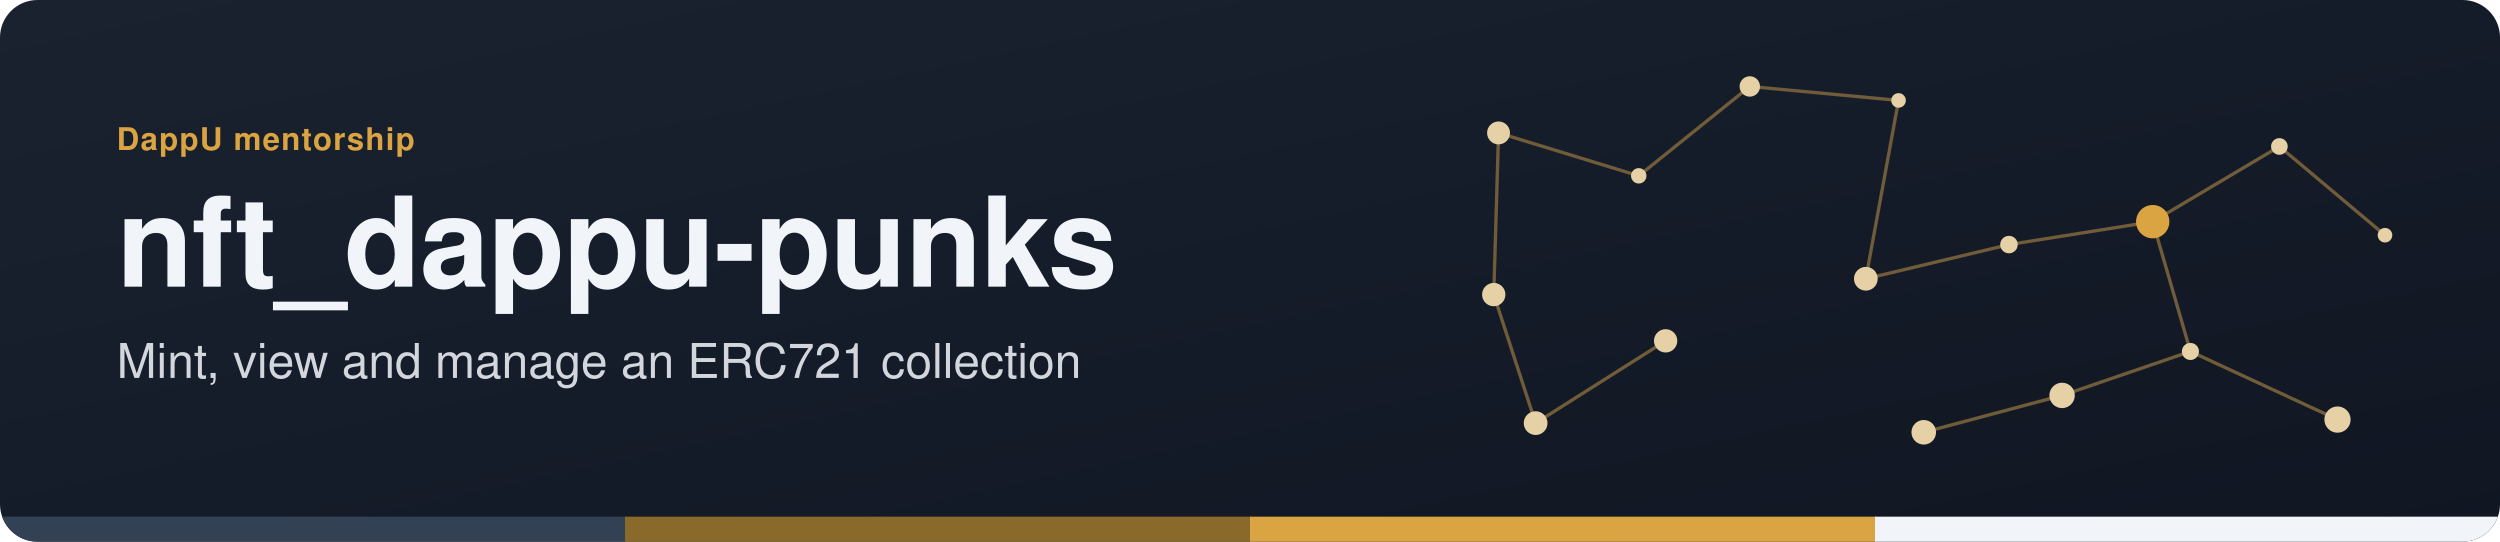
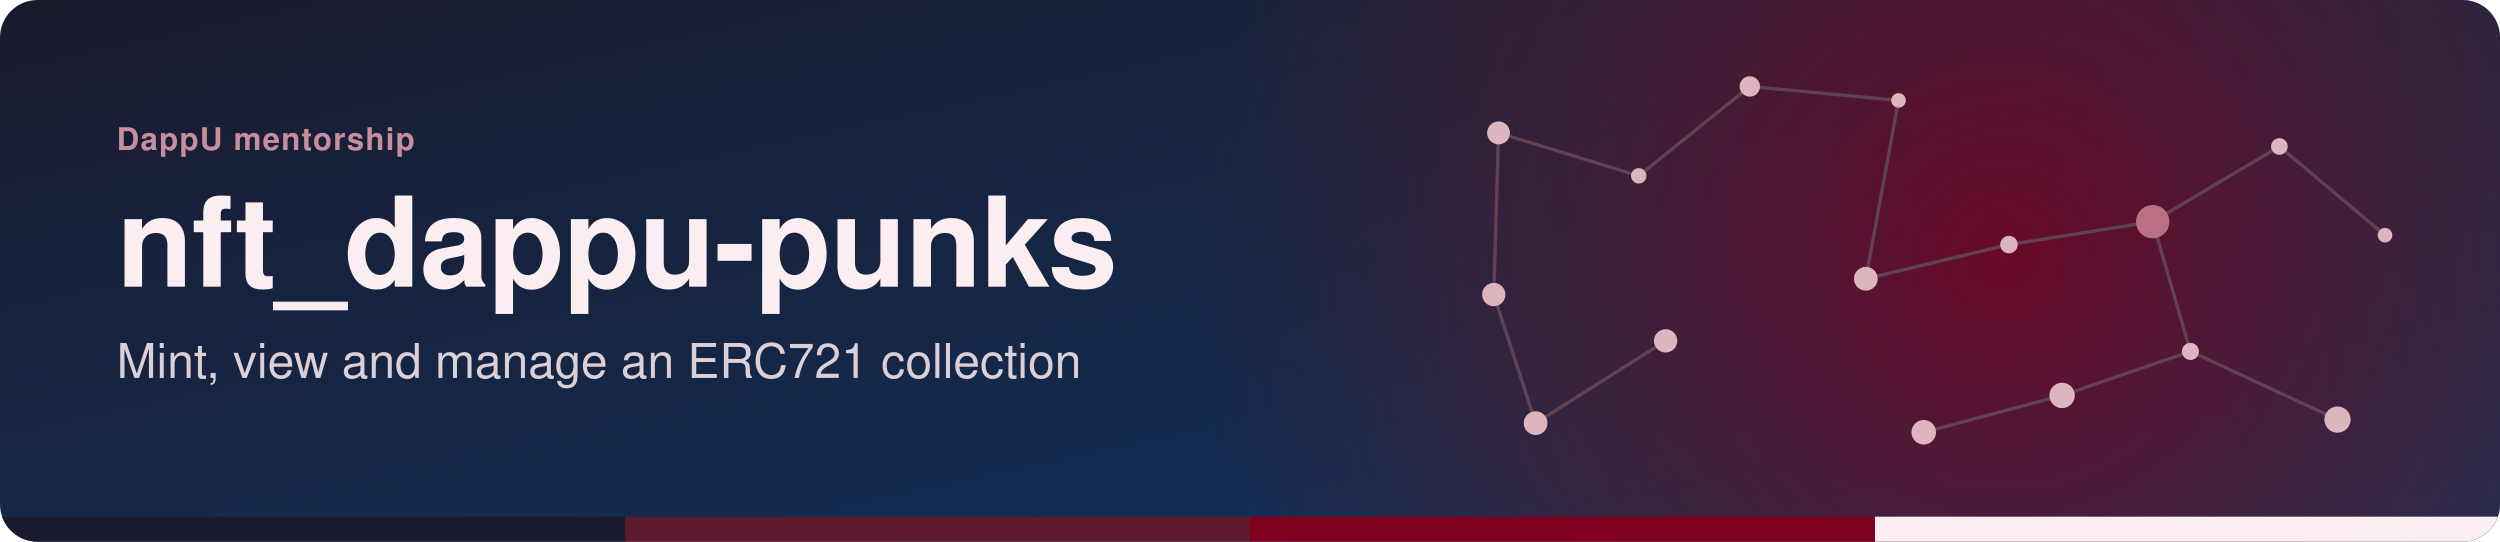
<svg xmlns="http://www.w3.org/2000/svg" width="1200" height="260" viewBox="0 0 1200 260" role="img" aria-labelledby="t d">
  <style>
    /* Motion only for readers who have not asked for less. Outside this block everything is in its finished state. */
    @media (prefers-reduced-motion: no-preference) {
      .draw { stroke-dasharray: 100; animation: draw 2.6s cubic-bezier(.4,0,.2,1) both; }
      .arrive { animation: arrive .5s ease-out both; }
      .breathe { transform-box: fill-box; transform-origin: center; animation: breathe 8s steps(48) 3s infinite; }
      .halo { transform-box: fill-box; transform-origin: center; animation: halo 5s steps(60) 3.6s infinite; }
    }
    @keyframes draw { from { stroke-dashoffset: 100 } to { stroke-dashoffset: 0 } }
    @keyframes arrive { from { opacity: 0 } to { opacity: 1 } }
    @keyframes breathe { 0%, 100% { transform: scale(1) } 50% { transform: scale(1.07) } }
    @keyframes halo { 0% { opacity: .55; transform: scale(1) } 70%, 100% { opacity: 0; transform: scale(2.1) } }
    .halo { opacity: 0 }
  </style>
  <defs>
    <linearGradient id="ground" x1="0" y1="0" x2="1" y2="1">
-       <stop offset="0" stop-color="#1a2230" />
-       <stop offset="1" stop-color="#101622" />
+       <stop offset="0" stop-color="#1a1a2e" />
+       <stop offset="1" stop-color="#0f3460" />
    </linearGradient>
    <linearGradient id="line" gradientUnits="userSpaceOnUse" x1="668" y1="0" x2="1160" y2="0">
-       <stop offset="0.00" stop-color="#8a6a2a" />
-       <stop offset="0.50" stop-color="#d9a441" />
-       <stop offset="1.00" stop-color="#e6d1a6" />
+       <stop offset="0.00" stop-color="#804c5a" />
+       <stop offset="0.50" stop-color="#b87082" />
+       <stop offset="1.00" stop-color="#ddb5bf" />
    </linearGradient>
    <linearGradient id="fade" gradientUnits="userSpaceOnUse" x1="620" y1="0" x2="1200" y2="0">
-       <stop offset="0" stop-color="#d9a441" stop-opacity="0" />
-       <stop offset=".35" stop-color="#d9a441" />
-       <stop offset="1" stop-color="#e6d1a6" />
+       <stop offset="0" stop-color="#b87082" stop-opacity="0" />
+       <stop offset=".35" stop-color="#b87082" />
+       <stop offset="1" stop-color="#ddb5bf" />
    </linearGradient>
    <clipPath id="card">
      <rect width="1200" height="260" rx="18" />
    </clipPath>
+     <radialGradient id="ember" gradientUnits="userSpaceOnUse" cx="962" cy="124" r="390">
+       <stop offset="0" stop-color="#800020" stop-opacity=".8" />
+       <stop offset=".6" stop-color="#5c1a2b" stop-opacity=".45" />
+       <stop offset="1" stop-color="#5c1a2b" stop-opacity="0" />
+     </radialGradient>
  </defs>
  <g clip-path="url(#card)">
    <rect width="1200" height="260" fill="url(#ground)" />
-     <circle class="halo" cx="1033.3" cy="106.4" r="13" fill="none" stroke="#e6d1a6" stroke-width="2" />
-     <path class="draw" pathLength="100" d="M1033.3 106.4L1051.4 168.7" fill="none" stroke="#705c38" stroke-width="1.6" stroke-linecap="round" stroke-linejoin="round" style="animation-delay:0.30s" />
-     <path class="draw" pathLength="100" d="M1051.4 168.7L989.8 189.8" fill="none" stroke="#705c38" stroke-width="1.6" stroke-linecap="round" stroke-linejoin="round" style="animation-delay:0.52s" />
-     <path class="draw" pathLength="100" d="M989.8 189.8L923.4 207.5" fill="none" stroke="#705c38" stroke-width="1.6" stroke-linecap="round" stroke-linejoin="round" style="animation-delay:0.74s" />
-     <path class="draw" pathLength="100" d="M1033.3 106.4L964.3 117.4" fill="none" stroke="#705c38" stroke-width="1.6" stroke-linecap="round" stroke-linejoin="round" style="animation-delay:0.96s" />
-     <path class="draw" pathLength="100" d="M964.3 117.4L895.6 133.8" fill="none" stroke="#705c38" stroke-width="1.6" stroke-linecap="round" stroke-linejoin="round" style="animation-delay:1.18s" />
-     <path class="draw" pathLength="100" d="M1033.3 106.4L1094.1 70.3" fill="none" stroke="#705c38" stroke-width="1.6" stroke-linecap="round" stroke-linejoin="round" style="animation-delay:1.40s" />
-     <path class="draw" pathLength="100" d="M1094.1 70.3L1144.8 112.9" fill="none" stroke="#705c38" stroke-width="1.6" stroke-linecap="round" stroke-linejoin="round" style="animation-delay:1.62s" />
-     <path class="draw" pathLength="100" d="M1051.4 168.7L1122.0 201.4" fill="none" stroke="#705c38" stroke-width="1.6" stroke-linecap="round" stroke-linejoin="round" style="animation-delay:1.84s" />
-     <path class="draw" pathLength="100" d="M895.6 133.8L911.3 48.2" fill="none" stroke="#705c38" stroke-width="1.6" stroke-linecap="round" stroke-linejoin="round" style="animation-delay:2.06s" />
-     <path class="draw" pathLength="100" d="M911.3 48.2L839.9 41.5" fill="none" stroke="#705c38" stroke-width="1.6" stroke-linecap="round" stroke-linejoin="round" style="animation-delay:2.28s" />
-     <path class="draw" pathLength="100" d="M839.9 41.5L786.6 84.4" fill="none" stroke="#705c38" stroke-width="1.6" stroke-linecap="round" stroke-linejoin="round" style="animation-delay:2.50s" />
-     <path class="draw" pathLength="100" d="M786.6 84.4L719.3 63.8" fill="none" stroke="#705c38" stroke-width="1.6" stroke-linecap="round" stroke-linejoin="round" style="animation-delay:2.72s" />
-     <path class="draw" pathLength="100" d="M719.3 63.8L717.0 141.4" fill="none" stroke="#705c38" stroke-width="1.6" stroke-linecap="round" stroke-linejoin="round" style="animation-delay:2.94s" />
-     <path class="draw" pathLength="100" d="M717.0 141.4L737.1 203.1" fill="none" stroke="#705c38" stroke-width="1.6" stroke-linecap="round" stroke-linejoin="round" style="animation-delay:3.16s" />
-     <path class="draw" pathLength="100" d="M737.1 203.1L799.5 163.6" fill="none" stroke="#705c38" stroke-width="1.6" stroke-linecap="round" stroke-linejoin="round" style="animation-delay:3.38s" />
-     <circle class="arrive" style="animation-delay:0.15s" cx="1033.3" cy="106.4" r="8.0" fill="#d9a441" />
-     <circle class="arrive" style="animation-delay:0.39s" cx="911.3" cy="48.2" r="3.5" fill="#e6d1a6" />
-     <circle class="arrive" style="animation-delay:0.63s" cx="717.0" cy="141.4" r="5.6" fill="#e6d1a6" />
-     <circle class="arrive" style="animation-delay:0.87s" cx="719.3" cy="63.8" r="5.5" fill="#e6d1a6" />
-     <circle class="arrive" style="animation-delay:1.11s" cx="895.6" cy="133.8" r="5.7" fill="#e6d1a6" />
-     <circle class="arrive" style="animation-delay:1.35s" cx="799.5" cy="163.6" r="5.6" fill="#e6d1a6" />
-     <circle class="arrive" style="animation-delay:1.59s" cx="964.3" cy="117.4" r="4.2" fill="#e6d1a6" />
-     <circle class="arrive" style="animation-delay:1.83s" cx="989.8" cy="189.8" r="6.1" fill="#e6d1a6" />
-     <circle class="arrive" style="animation-delay:2.07s" cx="1122.0" cy="201.4" r="6.3" fill="#e6d1a6" />
-     <circle class="arrive" style="animation-delay:2.31s" cx="1094.1" cy="70.3" r="4.0" fill="#e6d1a6" />
-     <circle class="arrive" style="animation-delay:2.55s" cx="737.1" cy="203.1" r="5.7" fill="#e6d1a6" />
-     <circle class="arrive" style="animation-delay:2.79s" cx="1051.4" cy="168.7" r="4.1" fill="#e6d1a6" />
-     <circle class="arrive" style="animation-delay:3.03s" cx="839.9" cy="41.5" r="4.9" fill="#e6d1a6" />
-     <circle class="arrive" style="animation-delay:3.27s" cx="923.4" cy="207.5" r="5.9" fill="#e6d1a6" />
-     <circle class="arrive" style="animation-delay:3.51s" cx="1144.8" cy="112.9" r="3.5" fill="#e6d1a6" />
-     <circle class="arrive" style="animation-delay:3.75s" cx="786.6" cy="84.4" r="3.7" fill="#e6d1a6" />
-     <rect x="0.0" y="248" width="300.5" height="12" fill="#334155" />
-     <rect x="300.0" y="248" width="300.5" height="12" fill="#8a6a2a" />
-     <rect x="600.0" y="248" width="300.5" height="12" fill="#d9a441" />
-     <rect x="900.0" y="248" width="300.5" height="12" fill="#f1f5f9" />
+     <rect width="1200" height="260" fill="url(#ember)" />
+     <circle class="halo" cx="1033.3" cy="106.4" r="13" fill="none" stroke="#ddb5bf" stroke-width="2" />
+     <path class="draw" pathLength="100" d="M1033.3 106.4L1051.4 168.7" fill="none" stroke="#614154" stroke-width="1.6" stroke-linecap="round" stroke-linejoin="round" style="animation-delay:0.30s" />
+     <path class="draw" pathLength="100" d="M1051.4 168.7L989.8 189.8" fill="none" stroke="#614154" stroke-width="1.6" stroke-linecap="round" stroke-linejoin="round" style="animation-delay:0.52s" />
+     <path class="draw" pathLength="100" d="M989.8 189.8L923.4 207.5" fill="none" stroke="#614154" stroke-width="1.6" stroke-linecap="round" stroke-linejoin="round" style="animation-delay:0.74s" />
+     <path class="draw" pathLength="100" d="M1033.3 106.4L964.3 117.4" fill="none" stroke="#614154" stroke-width="1.6" stroke-linecap="round" stroke-linejoin="round" style="animation-delay:0.96s" />
+     <path class="draw" pathLength="100" d="M964.3 117.4L895.6 133.8" fill="none" stroke="#614154" stroke-width="1.6" stroke-linecap="round" stroke-linejoin="round" style="animation-delay:1.18s" />
+     <path class="draw" pathLength="100" d="M1033.3 106.4L1094.1 70.3" fill="none" stroke="#614154" stroke-width="1.6" stroke-linecap="round" stroke-linejoin="round" style="animation-delay:1.40s" />
+     <path class="draw" pathLength="100" d="M1094.1 70.3L1144.8 112.9" fill="none" stroke="#614154" stroke-width="1.6" stroke-linecap="round" stroke-linejoin="round" style="animation-delay:1.62s" />
+     <path class="draw" pathLength="100" d="M1051.4 168.7L1122.0 201.4" fill="none" stroke="#614154" stroke-width="1.6" stroke-linecap="round" stroke-linejoin="round" style="animation-delay:1.84s" />
+     <path class="draw" pathLength="100" d="M895.6 133.8L911.3 48.2" fill="none" stroke="#614154" stroke-width="1.6" stroke-linecap="round" stroke-linejoin="round" style="animation-delay:2.06s" />
+     <path class="draw" pathLength="100" d="M911.3 48.2L839.9 41.5" fill="none" stroke="#614154" stroke-width="1.6" stroke-linecap="round" stroke-linejoin="round" style="animation-delay:2.28s" />
+     <path class="draw" pathLength="100" d="M839.9 41.5L786.6 84.4" fill="none" stroke="#614154" stroke-width="1.6" stroke-linecap="round" stroke-linejoin="round" style="animation-delay:2.50s" />
+     <path class="draw" pathLength="100" d="M786.6 84.4L719.3 63.8" fill="none" stroke="#614154" stroke-width="1.6" stroke-linecap="round" stroke-linejoin="round" style="animation-delay:2.72s" />
+     <path class="draw" pathLength="100" d="M719.3 63.8L717.0 141.4" fill="none" stroke="#614154" stroke-width="1.6" stroke-linecap="round" stroke-linejoin="round" style="animation-delay:2.94s" />
+     <path class="draw" pathLength="100" d="M717.0 141.4L737.1 203.1" fill="none" stroke="#614154" stroke-width="1.6" stroke-linecap="round" stroke-linejoin="round" style="animation-delay:3.16s" />
+     <path class="draw" pathLength="100" d="M737.1 203.1L799.5 163.6" fill="none" stroke="#614154" stroke-width="1.6" stroke-linecap="round" stroke-linejoin="round" style="animation-delay:3.38s" />
+     <circle class="arrive" style="animation-delay:0.15s" cx="1033.3" cy="106.4" r="8.0" fill="#b87082" />
+     <circle class="arrive" style="animation-delay:0.39s" cx="911.3" cy="48.2" r="3.5" fill="#ddb5bf" />
+     <circle class="arrive" style="animation-delay:0.63s" cx="717.0" cy="141.4" r="5.6" fill="#ddb5bf" />
+     <circle class="arrive" style="animation-delay:0.87s" cx="719.3" cy="63.8" r="5.5" fill="#ddb5bf" />
+     <circle class="arrive" style="animation-delay:1.11s" cx="895.6" cy="133.8" r="5.7" fill="#ddb5bf" />
+     <circle class="arrive" style="animation-delay:1.35s" cx="799.5" cy="163.6" r="5.6" fill="#ddb5bf" />
+     <circle class="arrive" style="animation-delay:1.59s" cx="964.3" cy="117.4" r="4.2" fill="#ddb5bf" />
+     <circle class="arrive" style="animation-delay:1.83s" cx="989.8" cy="189.8" r="6.1" fill="#ddb5bf" />
+     <circle class="arrive" style="animation-delay:2.07s" cx="1122.0" cy="201.4" r="6.3" fill="#ddb5bf" />
+     <circle class="arrive" style="animation-delay:2.31s" cx="1094.1" cy="70.3" r="4.0" fill="#ddb5bf" />
+     <circle class="arrive" style="animation-delay:2.55s" cx="737.1" cy="203.1" r="5.7" fill="#ddb5bf" />
+     <circle class="arrive" style="animation-delay:2.79s" cx="1051.4" cy="168.7" r="4.1" fill="#ddb5bf" />
+     <circle class="arrive" style="animation-delay:3.03s" cx="839.9" cy="41.5" r="4.9" fill="#ddb5bf" />
+     <circle class="arrive" style="animation-delay:3.27s" cx="923.4" cy="207.5" r="5.9" fill="#ddb5bf" />
+     <circle class="arrive" style="animation-delay:3.51s" cx="1144.8" cy="112.9" r="3.5" fill="#ddb5bf" />
+     <circle class="arrive" style="animation-delay:3.75s" cx="786.6" cy="84.4" r="3.7" fill="#ddb5bf" />
+     <rect x="0.0" y="248" width="300.5" height="12" fill="#1a1a2e" />
+     <rect x="300.0" y="248" width="300.5" height="12" fill="#5c1a2b" />
+     <rect x="600.0" y="248" width="300.5" height="12" fill="#800020" />
+     <rect x="900.0" y="248" width="300.5" height="12" fill="#fbeef1" />
    <g font-family="Helvetica Neue, Helvetica, Arial, sans-serif">
-       <text x="56" y="72.0" fill="#d9a441" font-size="15" font-weight="700" letter-spacing=".6">DappU mentorship</text>
-       <text x="56" y="137.6" fill="#f1f5f9" font-size="60" font-weight="700" letter-spacing="-.5">nft_dappu-punks</text>
-       <text x="56" y="181.4" fill="#d3d7dd" font-size="23">Mint, view and manage an ERC721 collection</text>
+       <text x="56" y="72.0" fill="#c78f9d" font-size="15" font-weight="700" letter-spacing=".6">DappU mentorship</text>
+       <text x="56" y="137.6" fill="#fbeef1" font-size="60" font-weight="700" letter-spacing="-.5">nft_dappu-punks</text>
+       <text x="56" y="181.4" fill="#dcd0d6" font-size="23">Mint, view and manage an ERC721 collection</text>
    </g>
  </g>
</svg>
